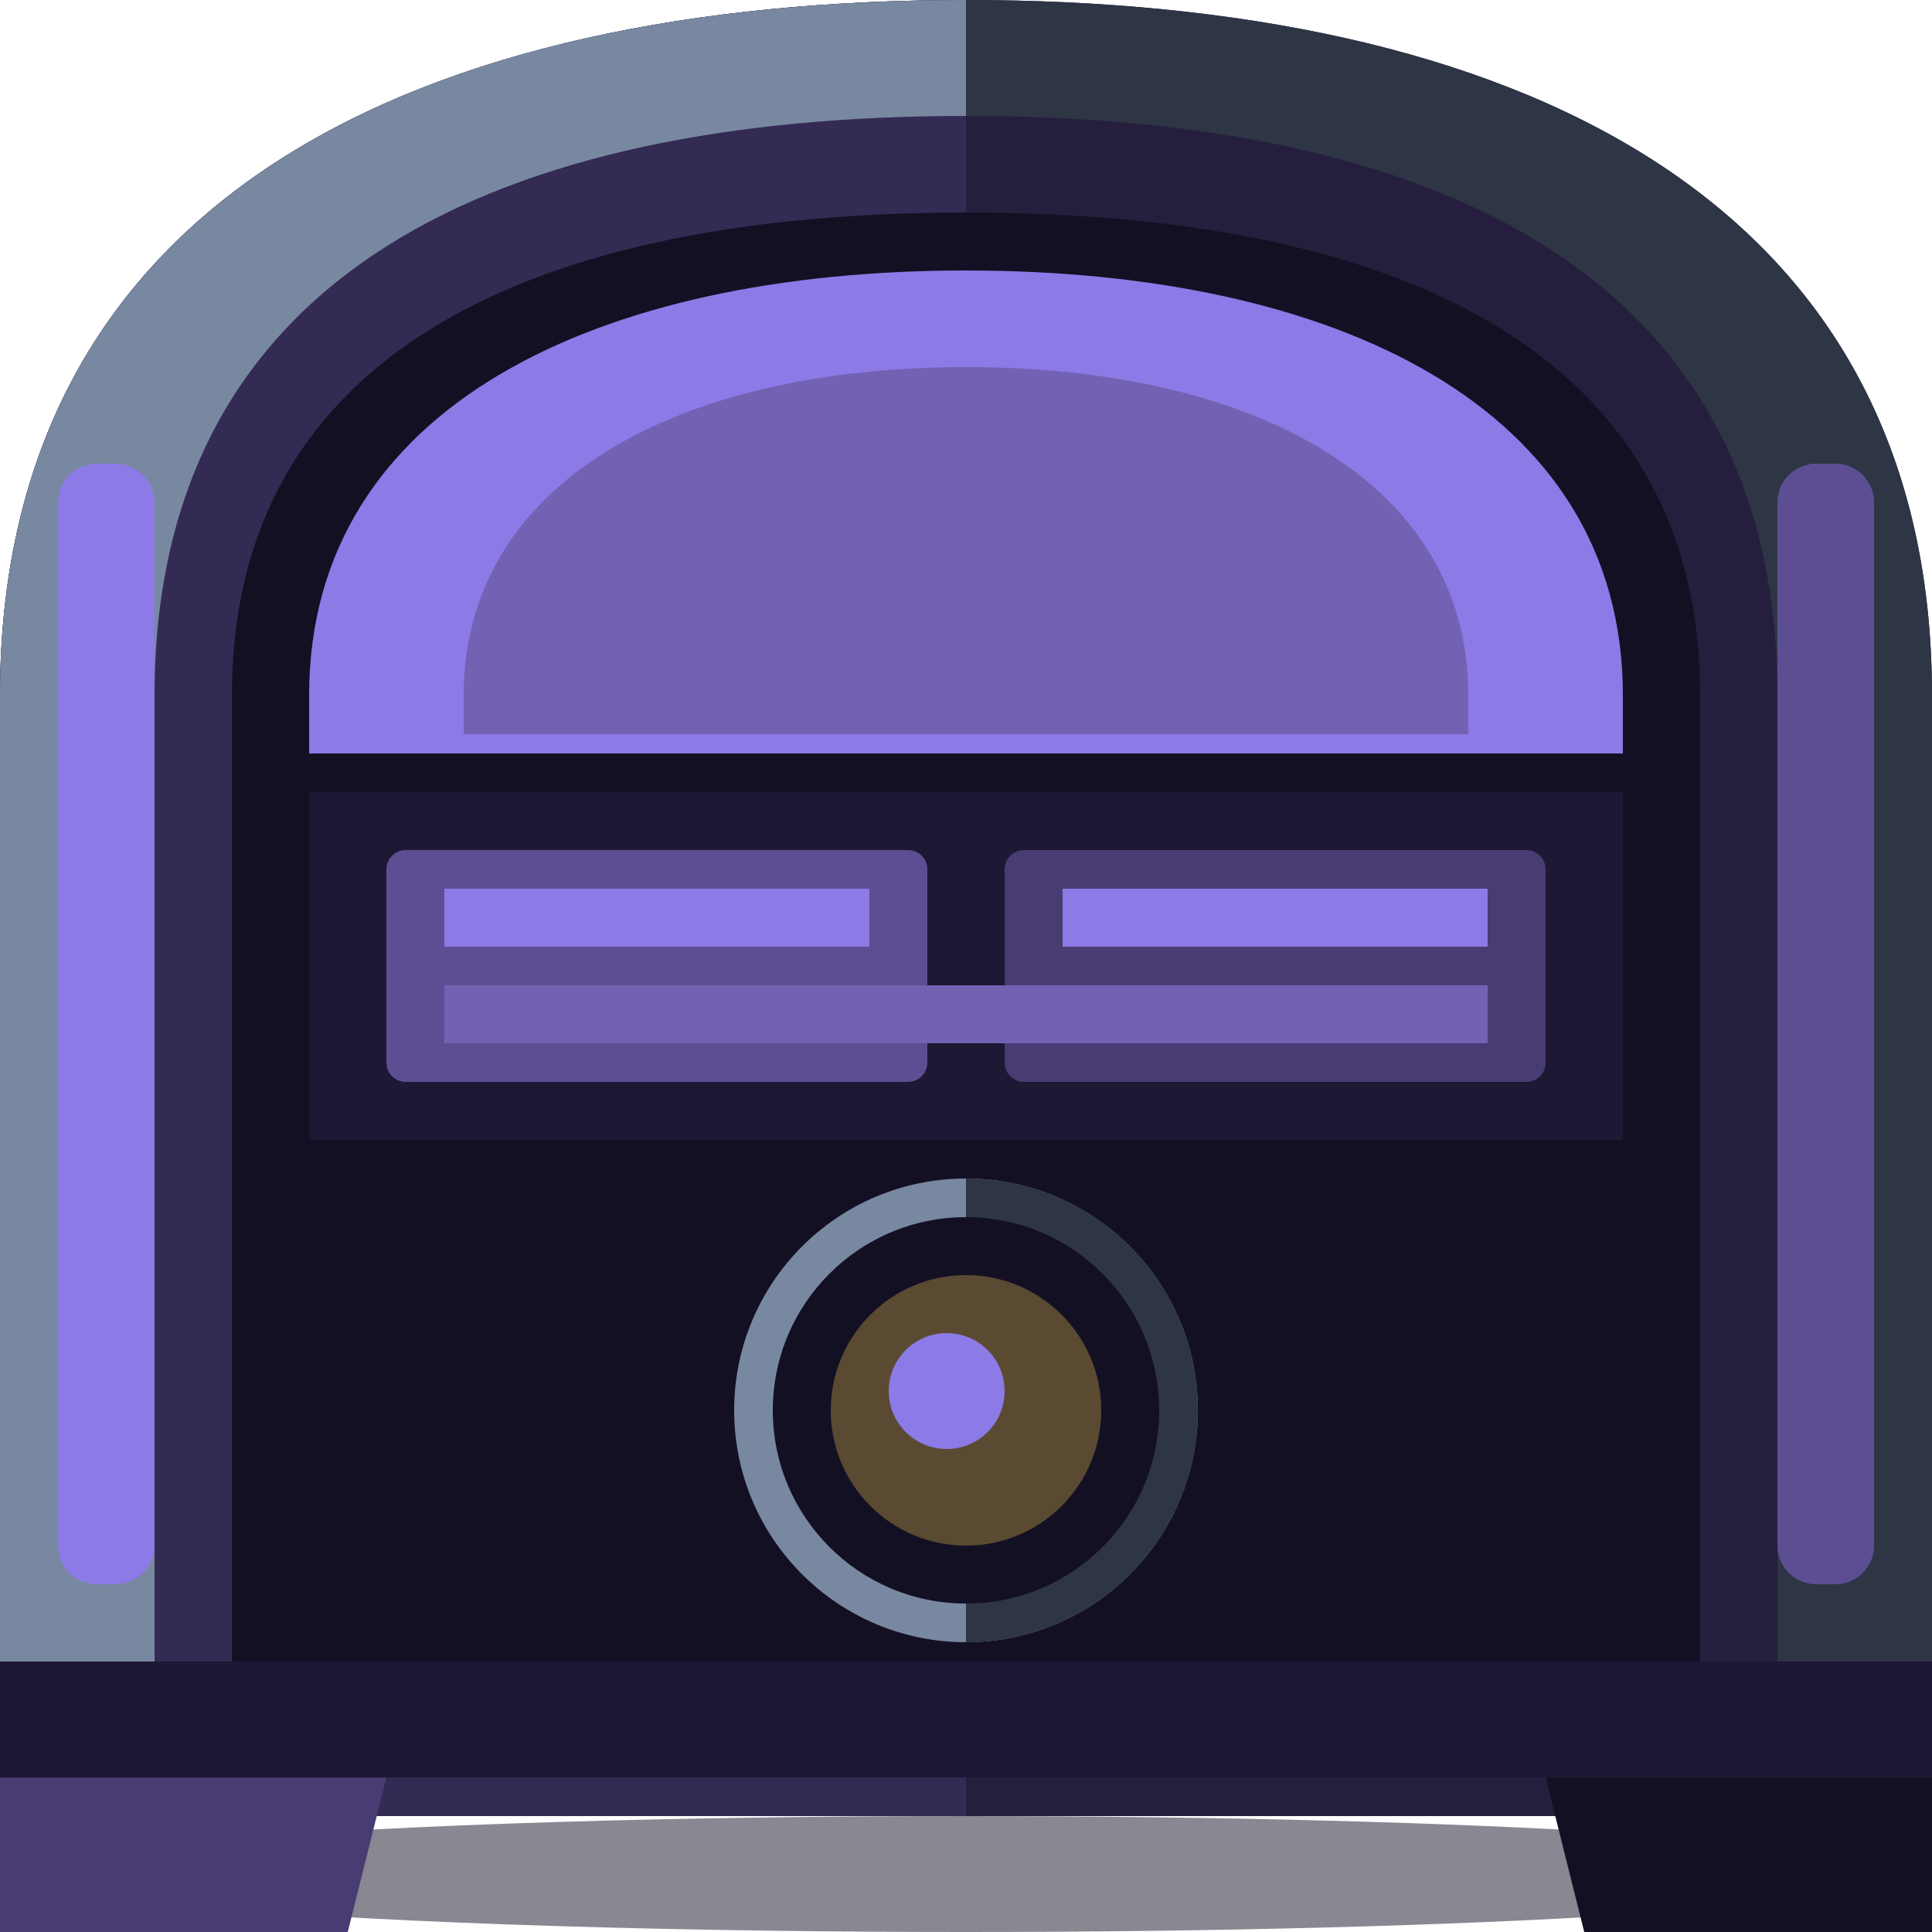
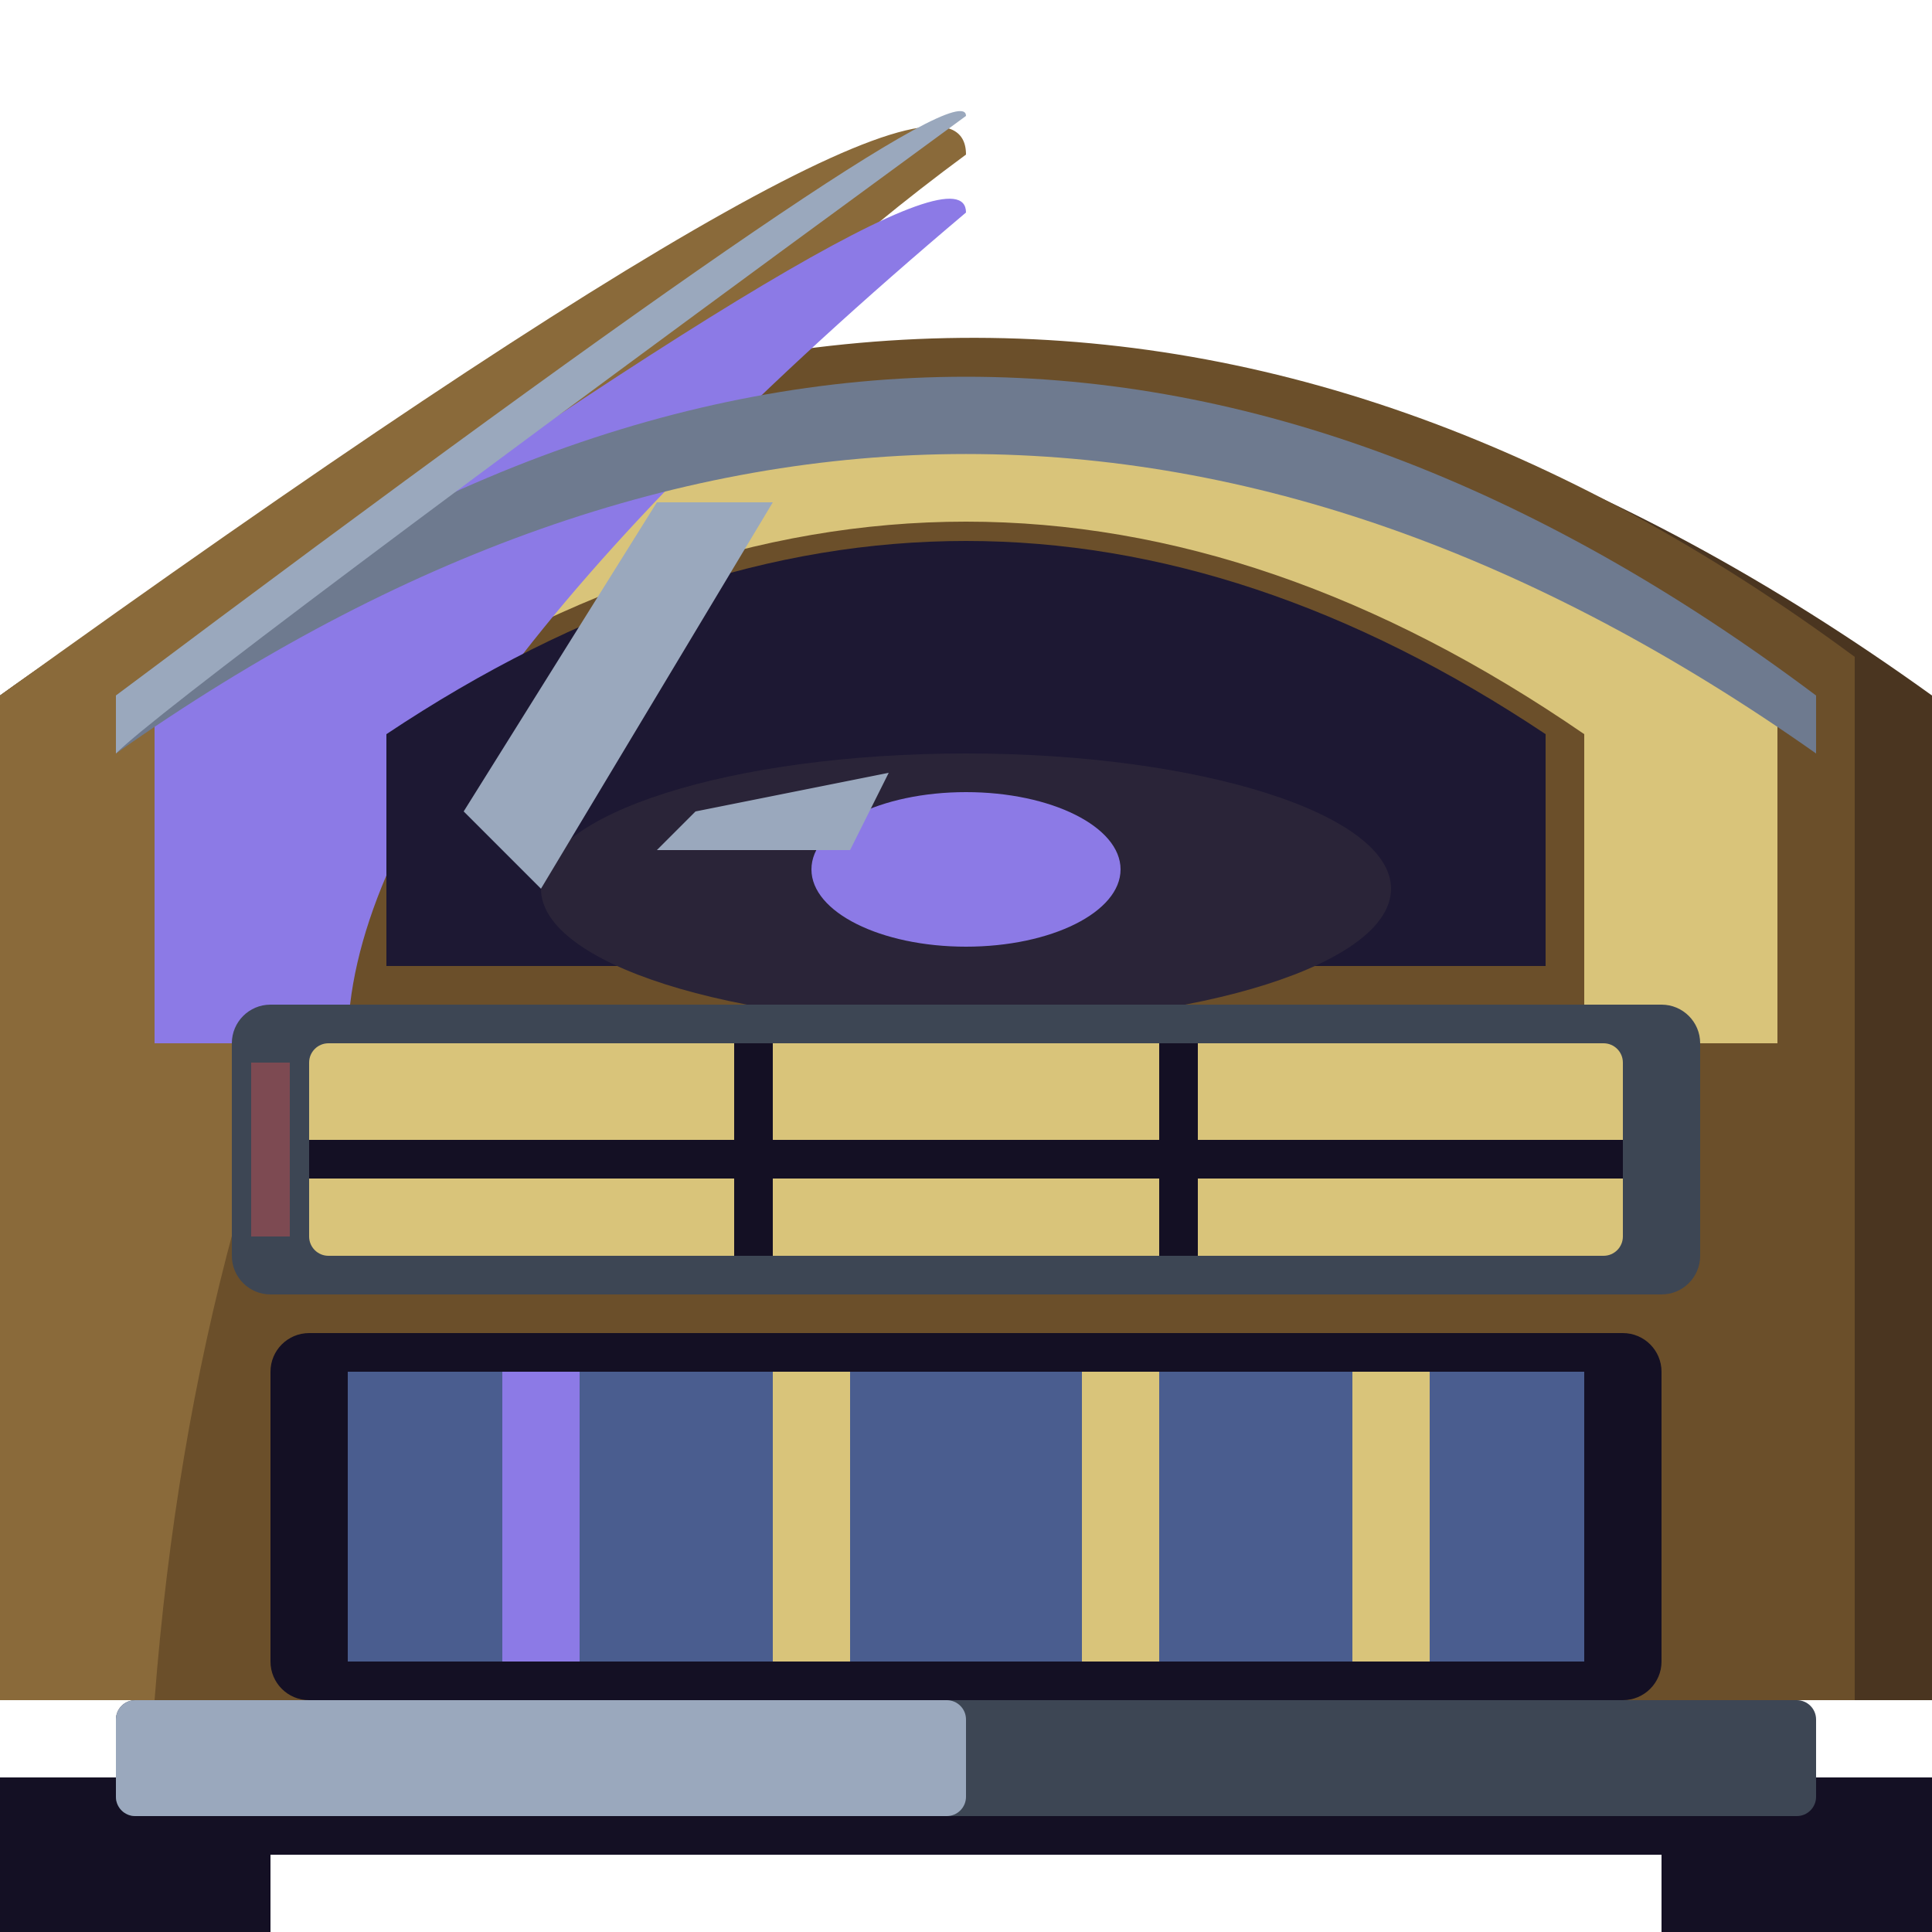
<svg xmlns="http://www.w3.org/2000/svg" viewBox="0 0 100 100">
-   <ellipse cx="50" cy="97" rx="48" ry="3" fill="#141024" opacity="0.5" />
-   <path d="M 0,36 C 0,10 22,0 50,0 C 78,0 100,10 100,36 L 100,94 L 0,94 Z" fill="#251f3d" />
-   <path d="M 0,36 C 0,10 22,0 50,0 L 50,94 L 0,94 Z" fill="#342b54" />
-   <polygon points="0,92 20,92 18,100 0,100" fill="#483c73" />
-   <polygon points="80,92 100,92 100,100 82,100" fill="#141024" />
-   <path d="M 0,86 L 100,86 L 100,92 L 0,92 Z" fill="#1d1833" />
-   <path d="M 0,36 C 0,10 22,0 50,0 L 50,6 C 26,6 8,14 8,36 L 8,86 L 0,86 Z" fill="#7888a0" />
-   <path d="M 50,0 C 78,0 100,10 100,36 L 100,86 L 92,86 L 92,36 C 92,14 74,6 50,6 Z" fill="#2e3545" />
-   <rect x="3" y="24" width="5" height="58" rx="2" fill="#8c7ae6" />
-   <rect x="92" y="24" width="5" height="58" rx="2" fill="#5d4e94" />
-   <path d="M 12,36 C 12,18 28,11 50,11 C 72,11 88,18 88,36 L 88,86 L 12,86 Z" fill="#141024" />
-   <path d="M 16,36 C 16,21 31,14 50,14 C 69,14 84,21 84,36 L 84,39 L 16,39 Z" fill="#8c7ae6" />
-   <path d="M 24,36 C 24,25 35,19 50,19 C 65,19 76,25 76,36 L 76,38 L 24,38 Z" fill="#7362b3" />
-   <rect x="16" y="41" width="68" height="18" fill="#1d1833" />
-   <rect x="20" y="44" width="28" height="12" rx="1" fill="#5d4e94" />
-   <rect x="52" y="44" width="28" height="12" rx="1" fill="#483c73" />
-   <rect x="23" y="46" width="22" height="3" fill="#8c7ae6" />
-   <rect x="55" y="46" width="22" height="3" fill="#8c7ae6" />
-   <rect x="23" y="51" width="54" height="3" fill="#7362b3" />
-   <circle cx="50" cy="73" r="12" fill="#7888a0" />
-   <path d="M 50,61 A 12,12 0 0,1 50,85 Z" fill="#2e3545" />
-   <circle cx="50" cy="73" r="10" fill="#141024" />
-   <circle cx="50" cy="73" r="7" fill="#5a4a32" />
-   <circle cx="49" cy="72" r="3" fill="#8c7ae6" />
+   <polygon points="0,92 100,92 100,100 86,100 86,96 14,96 14,100 0,100" fill="#141024" />
+   <rect x="6" y="88" width="88" height="6" rx="1" fill="#3d4654" />
+   <rect x="6" y="88" width="44" height="6" rx="1" fill="#9aa8bd" />
+   <path d="M 0,36 Q 50,0 100,36 L 100,88 L 0,88 Z" fill="#4a3520" />
+   <path d="M 0,36 Q 50,0 96,34 L 96,88 L 0,88 Z" fill="#6b4f2a" />
+   <path d="M 0,36 Q 50,0 50,8 Q 12,36 8,88 L 0,88 Z" fill="#8a6a3a" />
+   <path d="M 8,36 Q 50,6 92,36 L 92,54 L 82,54 L 82,38 Q 50,16 18,38 L 18,54 L 8,54 Z" fill="#d9c47a" />
+   <path d="M 8,36 Q 50,6 50,11 Q 18,38 18,54 L 8,54 Z" fill="#8c7ae6" />
+   <path d="M 6,36 Q 50,3 94,36 L 94,39 Q 50,8 6,39 Z" fill="#6e7a8f" />
+   <path d="M 6,36 Q 50,3 50,6 Q 9,36 6,39 Z" fill="#9aa8bd" />
+   <path d="M 20,38 Q 50,18 80,38 L 80,50 L 20,50 Z" fill="#1d1833" />
+   <ellipse cx="50" cy="46" rx="22" ry="7" fill="#2a2438" />
+   <ellipse cx="50" cy="45" rx="8" ry="4" fill="#8c7ae6" />
+   <polygon points="36,42 46,40 44,44 34,44" fill="#9aa8bd" />
+   <polygon points="24,42 34,26 40,26 28,46" fill="#9aa8bd" />
+   <rect x="12" y="52" width="76" height="15" rx="2" fill="#3d4654" />
+   <rect x="16" y="54" width="68" height="11" rx="1" fill="#d9c47a" />
+   <path d="M 38,54 L 40,54 L 40,65 L 38,65 Z M 60,54 L 62,54 L 62,65 L 60,65 Z M 16,59 L 84,59 L 84,61 L 16,61 Z" fill="#141024" />
+   <rect x="13" y="55" width="2" height="9" fill="#7d4a52" />
+   <rect x="14" y="69" width="72" height="19" rx="2" fill="#141024" />
+   <rect x="18" y="71" width="64" height="15" fill="#4a5d8f" />
+   <path d="M 26,71 L 30,71 L 30,86 L 26,86 Z M 40,71 L 44,71 L 44,86 L 40,86 Z M 56,71 L 60,71 L 60,86 L 56,86 Z M 70,71 L 74,71 L 74,86 L 70,86 Z" fill="#d9c47a" />
+   <rect x="26" y="71" width="4" height="15" fill="#8c7ae6" />
</svg>
